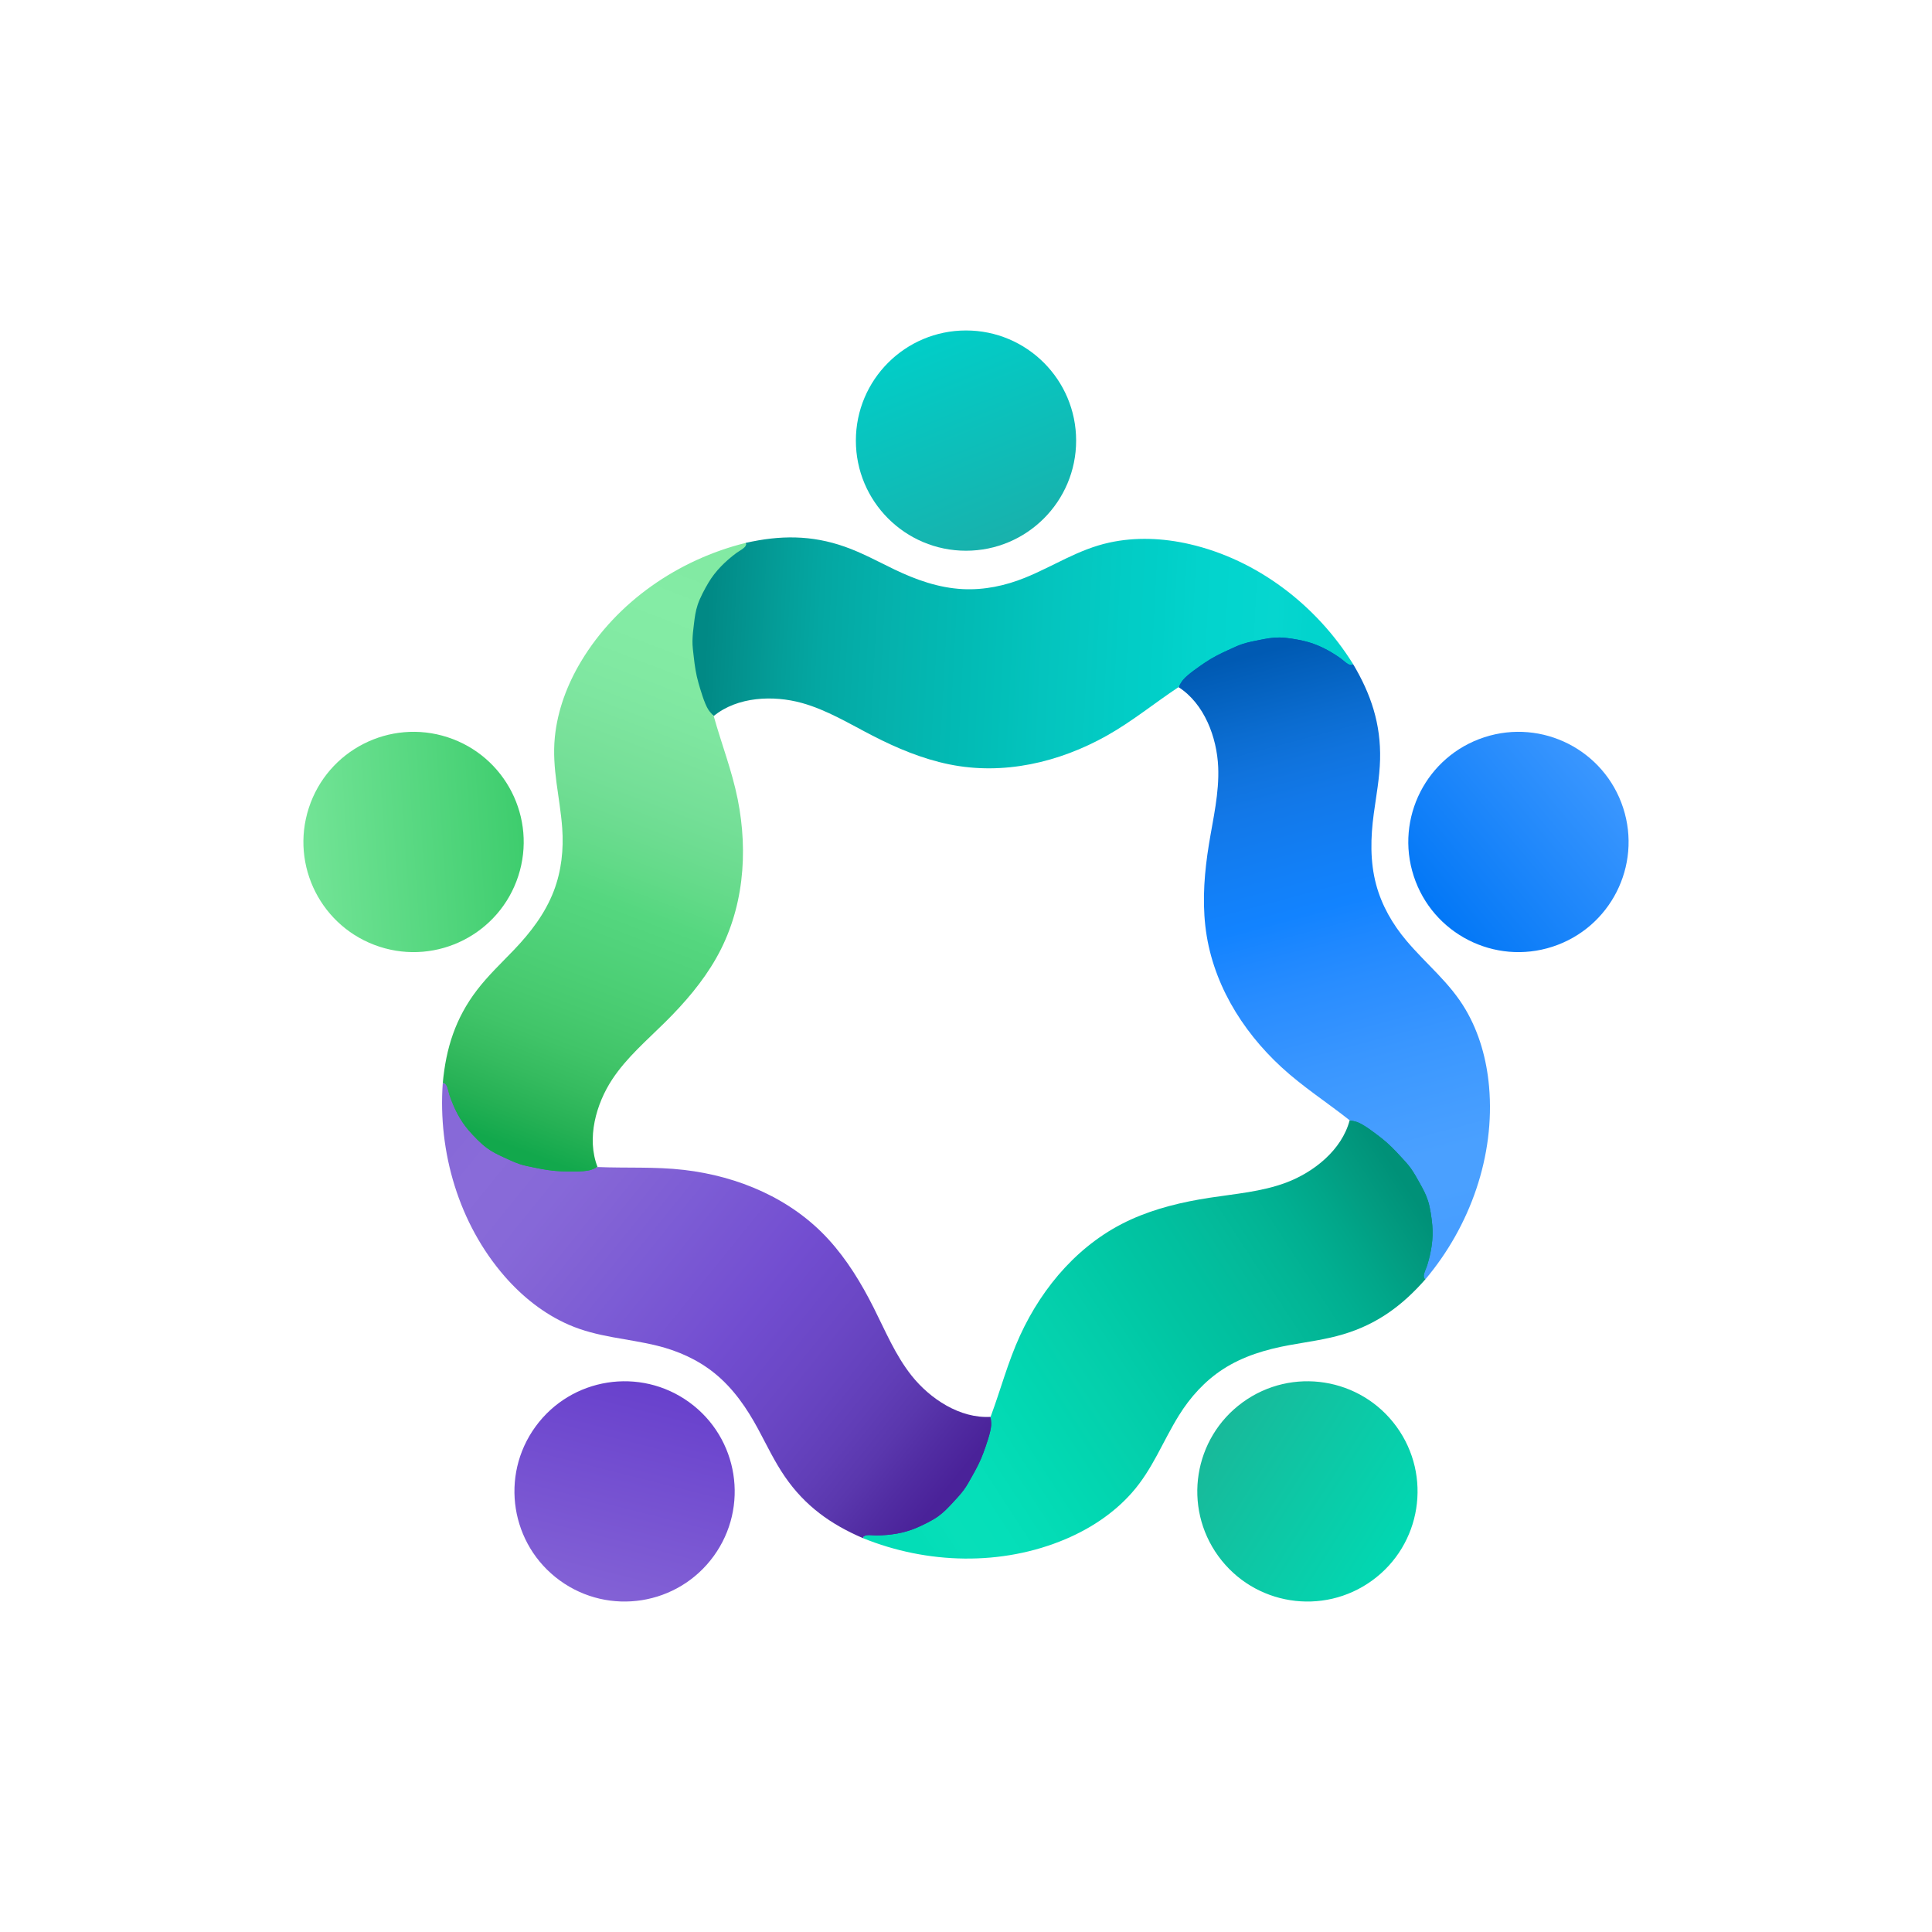
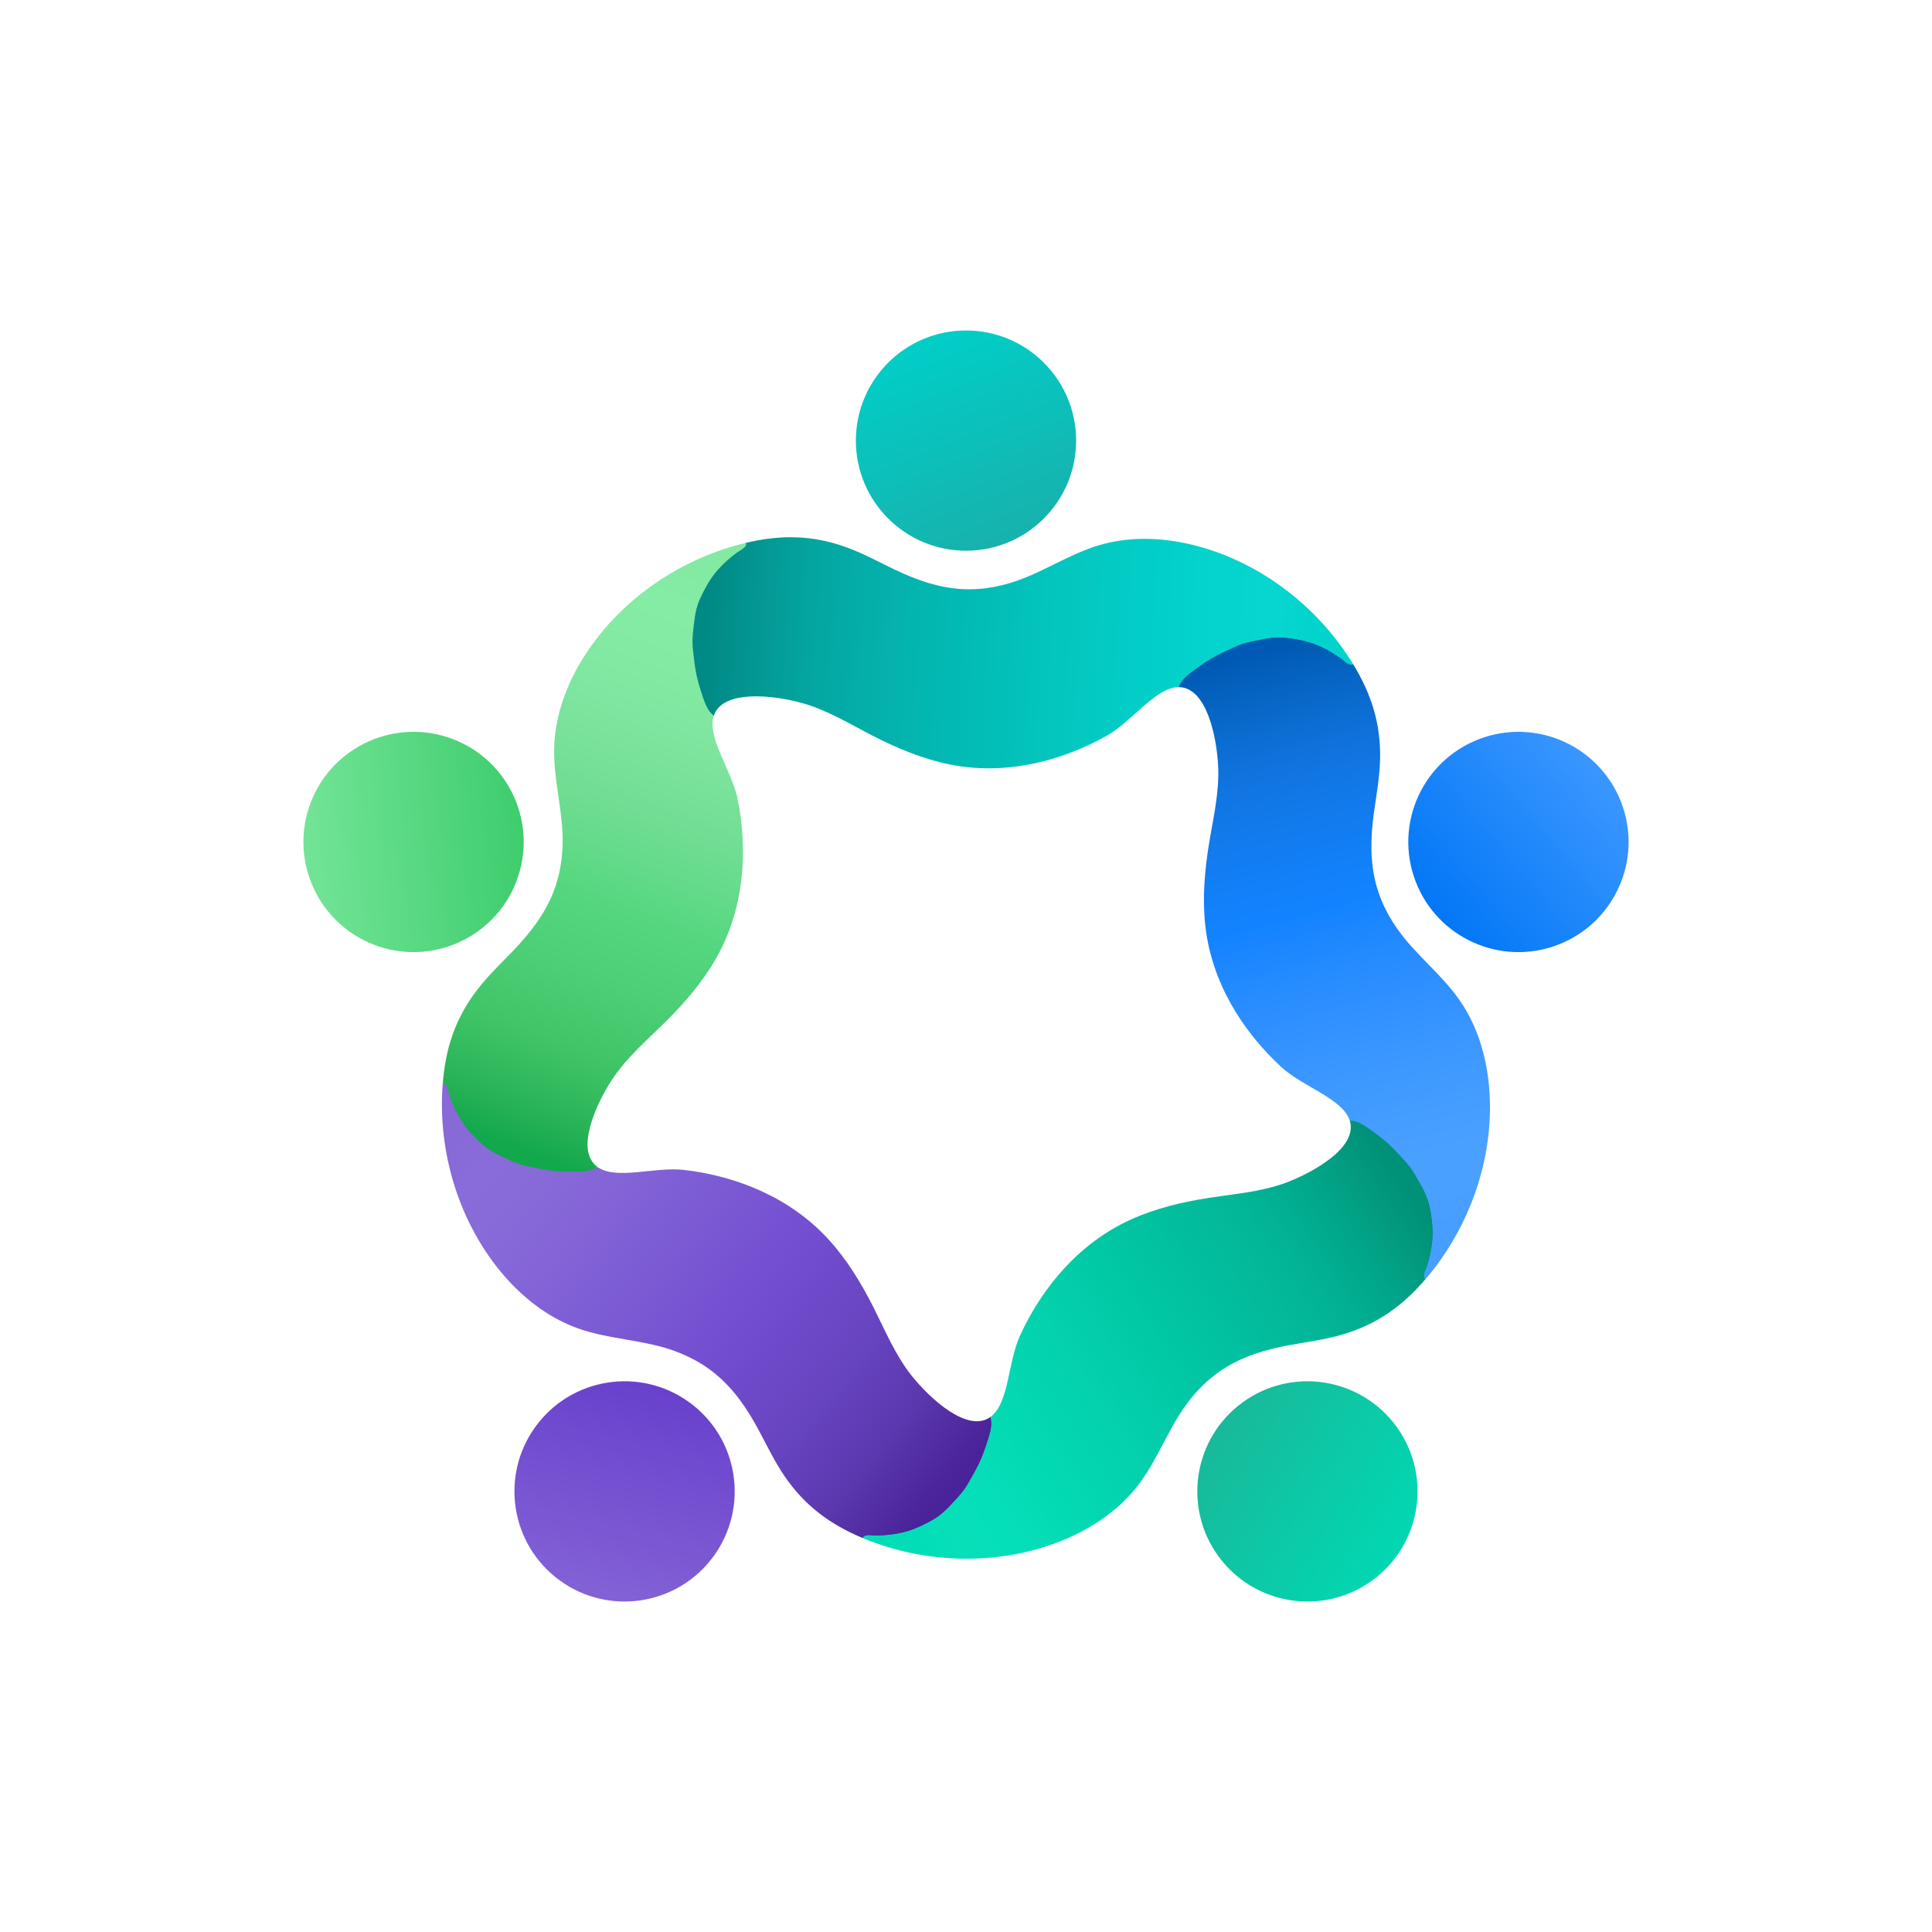
<svg xmlns="http://www.w3.org/2000/svg" width="512" height="512" viewBox="0 0 512 512" version="1.1" role="img" aria-label="Balsm">
  <rect x="0" y="0" width="512" height="512" fill="#FFFFFF" />
  <g transform="translate(69.6407,80.1107) scale(0.497622)" aria-label="Balsm">
    <defs>
-       <path id="sw-ribbon" d="M257.162 128.139C257.3 128.64 257.417 129.1 257.194 129.599C256.537 131.056 253.388 132.619 252.073 133.611C246.269 137.99 241.111 143.012 237.367 149.282C235.389 152.581 232.823 157.397 231.623 161.011C230.413 164.694 230.078 167.572 229.607 171.35C229.241 174.338 228.875 177.356 228.828 180.366C228.783 183.256 229.208 186.028 229.522 188.89C230.047 193.583 230.712 198.166 232.027 202.724C233.156 206.61 235.158 213.561 237.24 216.872C238.043 218.136 239.147 219.223 240.141 220.338C252.798 209.967 271.892 209.18 287.05 213.373C300.47 217.096 312.46 224.481 324.756 230.808C337.68 237.458 351.179 243.121 365.484 246.059C394.382 251.996 424.07 245.067 449.488 230.795C463.109 223.139 474.772 213.522 487.682 204.952C488.435 203.662 489.127 202.276 490.081 201.122C492.587 198.118 498.579 194.066 501.926 191.792C505.854 189.132 510.008 187.083 514.309 185.134C516.934 183.951 519.439 182.69 522.201 181.841C525.078 180.955 528.062 180.37 531.017 179.795C534.755 179.076 537.596 178.505 541.473 178.518C545.28 178.542 550.654 179.495 554.403 180.356C561.523 181.98 567.893 185.333 573.85 189.499C575.201 190.444 577.661 192.955 579.249 193.131C579.792 193.188 580.194 192.934 580.628 192.649C561.156 161.38 529.688 137.109 493.532 128.783C479.52 125.567 464.883 124.887 450.776 127.98C434.356 131.571 421.268 140.46 406.004 146.658C395.451 150.95 384.177 153.329 372.75 152.747C359.914 152.087 347.877 147.802 336.387 142.279C327.659 138.072 319.135 133.396 309.972 130.166C292.146 123.879 275.435 123.998 257.162 128.139Z" />
+       <path id="sw-ribbon" d="M257.162 128.139C257.3 128.64 257.417 129.1 257.194 129.599C256.537 131.056 253.388 132.619 252.073 133.611C246.269 137.99 241.111 143.012 237.367 149.282C235.389 152.581 232.823 157.397 231.623 161.011C230.413 164.694 230.078 167.572 229.607 171.35C229.241 174.338 228.875 177.356 228.828 180.366C228.783 183.256 229.208 186.028 229.522 188.89C230.047 193.583 230.712 198.166 232.027 202.724C233.156 206.61 235.158 213.561 237.24 216.872C238.043 218.136 239.147 219.223 240.141 220.338C244.653 206.066 271.892 209.18 287.05 213.373C300.47 217.096 312.46 224.481 324.756 230.808C337.68 237.458 351.179 243.121 365.484 246.059C394.382 251.996 424.07 245.067 449.488 230.795C463.109 223.139 475.443 205.049 487.682 204.952C488.435 203.662 489.127 202.276 490.081 201.122C492.587 198.118 498.579 194.066 501.926 191.792C505.854 189.132 510.008 187.083 514.309 185.134C516.934 183.951 519.439 182.69 522.201 181.841C525.078 180.955 528.062 180.37 531.017 179.795C534.755 179.076 537.596 178.505 541.473 178.518C545.28 178.542 550.654 179.495 554.403 180.356C561.523 181.98 567.893 185.333 573.85 189.499C575.201 190.444 577.661 192.955 579.249 193.131C579.792 193.188 580.194 192.934 580.628 192.649C561.647 161.481 529.688 137.109 493.532 128.783C479.52 125.567 464.883 124.887 450.776 127.98C434.356 131.571 421.268 140.46 406.004 146.658C395.451 150.95 384.177 153.329 372.75 152.747C359.914 152.087 347.877 147.802 336.387 142.279C327.659 138.072 319.135 133.396 309.972 130.166C292.146 123.879 275.564 123.775 257.162 128.139Z" />
      <path id="sw-seam" d="M256.52 129.05L256.52 129.08L256.51 129.10L256.51 129.12L256.51 129.13L256.50 129.15L256.50 129.17L256.49 129.18L256.49 129.20L256.48 129.22L256.47 129.23L256.47 129.25L256.49 129.20L256.31 129.49L256.05 129.75L255.70 130.03L255.27 130.31L254.78 130.58L254.24 130.84L253.68 131.08L253.11 131.30L252.55 131.52L252 131.73L251.47 131.94L250.98 132.18L249.27 132.99L247.60 133.89L245.99 134.89L244.49 136.03L243.11 137.32L241.78 138.66L240.49 140.05L239.25 141.48L238.06 142.97L236.91 144.51L235.82 146.10L234.81 147.71L234.27 148.62L233.73 149.56L233.18 150.55L232.62 151.57L232.07 152.62L231.52 153.68L230.99 154.76L230.48 155.84L230 156.92L229.55 157.99L229.14 159.04L228.78 160.06L228.47 161.05L228.19 162L227.95 162.93L227.74 163.84L227.55 164.73L227.38 165.62L227.24 166.50L227.10 167.37L226.98 168.25L226.86 169.14L226.75 170.05L226.63 170.98L226.54 171.74L226.45 172.49L226.36 173.25L226.27 174.02L226.19 174.79L226.11 175.57L226.04 176.35L225.98 177.13L225.92 177.92L225.88 178.72L225.85 179.52L225.83 180.33L225.83 181.12L225.84 181.90L225.88 182.68L225.93 183.44L225.99 184.19L226.05 184.93L226.13 185.67L226.21 186.39L226.30 187.11L226.38 187.82L226.46 188.52L226.54 189.23L226.68 190.41L226.82 191.60L226.98 192.79L227.14 193.98L227.33 195.17L227.52 196.37L227.74 197.56L227.97 198.76L228.23 199.95L228.51 201.15L228.81 202.35L229.14 203.54L229.45 204.60L229.78 205.74L230.15 206.98L230.59 208.27L231.15 209.57L231.80 210.86L232.52 212.13L233.29 213.35L234.07 214.51L234.84 215.59L235.59 216.58L236.29 217.44L236.52 217.71L236.74 217.95L236.96 218.18L237.17 218.41L237.39 218.63L237.61 218.85L237.83 219.07L238.05 219.28L238.26 219.49L238.47 219.71L238.68 219.92L238.88 220.14L240.06 219.06L239.86 218.84L239.67 218.62L239.48 218.40L239.30 218.17L239.13 217.94L238.97 217.71L238.81 217.48L238.66 217.24L238.52 217L238.40 216.76L238.28 216.52L238.19 216.31L237.86 215.37L237.58 214.30L237.34 213.12L237.14 211.85L236.95 210.52L236.75 209.17L236.52 207.82L236.24 206.50L235.90 205.24L235.54 204.04L235.21 202.91L234.91 201.91L234.61 200.81L234.34 199.73L234.08 198.64L233.85 197.55L233.63 196.45L233.43 195.35L233.25 194.24L233.08 193.12L232.92 191.99L232.77 190.85L232.64 189.71L232.50 188.55L232.42 187.83L232.34 187.12L232.25 186.41L232.17 185.71L232.10 185.02L232.03 184.34L231.96 183.67L231.91 183.01L231.87 182.35L231.84 181.70L231.83 181.06L231.83 180.41L231.84 179.71L231.87 179L231.91 178.29L231.96 177.58L232.02 176.86L232.08 176.13L232.16 175.41L232.23 174.67L232.32 173.94L232.40 173.20L232.49 172.46L232.58 171.72L232.70 170.80L232.81 169.91L232.92 169.06L233.04 168.24L233.16 167.45L233.29 166.67L233.44 165.90L233.60 165.14L233.78 164.37L233.98 163.59L234.21 162.78L234.47 161.96L234.76 161.13L235.11 160.24L235.50 159.31L235.93 158.35L236.40 157.37L236.88 156.37L237.39 155.38L237.91 154.40L238.43 153.45L238.95 152.53L239.45 151.65L239.92 150.85L240.84 149.38L241.79 147.99L242.80 146.64L243.86 145.33L244.96 144.05L246.11 142.81L247.31 141.61L248.54 140.42L249.72 139.16L250.86 137.83L252 136.45L253.16 135.05L253.40 134.76L253.73 134.41L254.13 134.02L254.57 133.60L255.04 133.17L255.52 132.72L256 132.27L256.46 131.82L256.90 131.37L257.31 130.91L257.65 130.44L257.90 130L257.96 129.87L257.98 129.80L258 129.74L258.02 129.68L258.04 129.61L258.06 129.55L258.07 129.49L258.08 129.43L258.09 129.36L258.10 129.30L258.11 129.24L258.11 129.19Z" />
      <circle id="sw-head" cx="374.5" cy="73.655" r="58.65" />
      <linearGradient id="sw-ribbon-axis" gradientUnits="userSpaceOnUse" x1="236.232" y1="170.556" x2="557.445" y2="187.401" />
      <linearGradient id="sw-gradient-aqua" href="#sw-ribbon-axis">
        <stop offset="0" stop-color="#018985" />
        <stop offset="0.062" stop-color="#03938F" />
        <stop offset="0.125" stop-color="#049E99" />
        <stop offset="0.188" stop-color="#04A7A2" />
        <stop offset="0.25" stop-color="#04ADA8" />
        <stop offset="0.312" stop-color="#05B2AD" />
        <stop offset="0.375" stop-color="#03B7B1" />
        <stop offset="0.435" stop-color="#02BBB5" />
        <stop offset="0.5" stop-color="#02C0B9" />
        <stop offset="0.562" stop-color="#04C4BE" />
        <stop offset="0.625" stop-color="#04C8C1" />
        <stop offset="0.688" stop-color="#02CCC5" />
        <stop offset="0.75" stop-color="#01CFC8" />
        <stop offset="0.812" stop-color="#03D3CC" />
        <stop offset="0.875" stop-color="#03D5CE" />
        <stop offset="0.938" stop-color="#06D6CF" />
        <stop offset="1" stop-color="#02D4CD" />
      </linearGradient>
      <linearGradient id="sw-gradient-blue" href="#sw-ribbon-axis">
        <stop offset="0" stop-color="#005AB3" />
        <stop offset="0.062" stop-color="#0563C1" />
        <stop offset="0.125" stop-color="#0B6CD0" />
        <stop offset="0.188" stop-color="#1073DD" />
        <stop offset="0.25" stop-color="#1278E8" />
        <stop offset="0.312" stop-color="#127CF0" />
        <stop offset="0.375" stop-color="#1280F8" />
        <stop offset="0.435" stop-color="#1283FF" />
        <stop offset="0.5" stop-color="#1F88FF" />
        <stop offset="0.562" stop-color="#298DFF" />
        <stop offset="0.625" stop-color="#3191FF" />
        <stop offset="0.688" stop-color="#3996FF" />
        <stop offset="0.75" stop-color="#3F9AFF" />
        <stop offset="0.812" stop-color="#459DFF" />
        <stop offset="0.875" stop-color="#4AA0FF" />
        <stop offset="0.938" stop-color="#4AA0FF" />
        <stop offset="1" stop-color="#479EFF" />
      </linearGradient>
      <linearGradient id="sw-gradient-emerald" href="#sw-ribbon-axis">
        <stop offset="0" stop-color="#009178" />
        <stop offset="0.062" stop-color="#029B80" />
        <stop offset="0.125" stop-color="#01A689" />
        <stop offset="0.188" stop-color="#01AF91" />
        <stop offset="0.25" stop-color="#02B696" />
        <stop offset="0.312" stop-color="#03BB9B" />
        <stop offset="0.375" stop-color="#01C09F" />
        <stop offset="0.435" stop-color="#01C4A2" />
        <stop offset="0.5" stop-color="#01C9A6" />
        <stop offset="0.562" stop-color="#03CDAA" />
        <stop offset="0.625" stop-color="#04D1AD" />
        <stop offset="0.688" stop-color="#02D5B0" />
        <stop offset="0.75" stop-color="#02D9B3" />
        <stop offset="0.812" stop-color="#04DCB6" />
        <stop offset="0.875" stop-color="#05DFB9" />
        <stop offset="0.938" stop-color="#07DFB9" />
        <stop offset="1" stop-color="#03DDB7" />
      </linearGradient>
      <linearGradient id="sw-gradient-violet" href="#sw-ribbon-axis">
        <stop offset="0" stop-color="#4A2299" />
        <stop offset="0.062" stop-color="#512CA2" />
        <stop offset="0.125" stop-color="#5A37AD" />
        <stop offset="0.188" stop-color="#613EB7" />
        <stop offset="0.25" stop-color="#6643BF" />
        <stop offset="0.312" stop-color="#6B47C5" />
        <stop offset="0.375" stop-color="#6E4ACB" />
        <stop offset="0.435" stop-color="#724DD0" />
        <stop offset="0.5" stop-color="#7652D2" />
        <stop offset="0.562" stop-color="#7957D3" />
        <stop offset="0.625" stop-color="#7C5CD5" />
        <stop offset="0.688" stop-color="#8060D5" />
        <stop offset="0.75" stop-color="#8464D6" />
        <stop offset="0.812" stop-color="#8668D8" />
        <stop offset="0.875" stop-color="#886AD8" />
        <stop offset="0.938" stop-color="#896BD9" />
        <stop offset="1" stop-color="#8769D8" />
      </linearGradient>
      <linearGradient id="sw-gradient-mint" href="#sw-ribbon-axis">
        <stop offset="0" stop-color="#12A84C" />
        <stop offset="0.062" stop-color="#26B155" />
        <stop offset="0.125" stop-color="#35BB5F" />
        <stop offset="0.188" stop-color="#40C468" />
        <stop offset="0.25" stop-color="#47CA6F" />
        <stop offset="0.312" stop-color="#4CCF75" />
        <stop offset="0.375" stop-color="#51D37B" />
        <stop offset="0.435" stop-color="#55D77F" />
        <stop offset="0.5" stop-color="#62DA88" />
        <stop offset="0.562" stop-color="#6CDC90" />
        <stop offset="0.625" stop-color="#74DF97" />
        <stop offset="0.688" stop-color="#7AE29B" />
        <stop offset="0.75" stop-color="#7EE6A0" />
        <stop offset="0.812" stop-color="#81E9A2" />
        <stop offset="0.875" stop-color="#83EBA4" />
        <stop offset="0.938" stop-color="#84ECA5" />
        <stop offset="1" stop-color="#82EAA3" />
      </linearGradient>
      <linearGradient id="sw-head-axis" gradientUnits="userSpaceOnUse" x1="351.006" y1="15.035" x2="397.934" y2="132.355" />
      <linearGradient id="sw-head-aqua" href="#sw-head-axis">
        <stop offset="0" stop-color="#00CFC9" />
        <stop offset="1" stop-color="#19B0AB" />
      </linearGradient>
      <linearGradient id="sw-head-blue" href="#sw-head-axis">
        <stop offset="0" stop-color="#3D98FF" />
        <stop offset="1" stop-color="#0076F6" />
      </linearGradient>
      <linearGradient id="sw-head-emerald" href="#sw-head-axis">
        <stop offset="0" stop-color="#00D9B3" />
        <stop offset="1" stop-color="#19B899" />
      </linearGradient>
      <linearGradient id="sw-head-violet" href="#sw-head-axis">
        <stop offset="0" stop-color="#8463D6" />
        <stop offset="1" stop-color="#673FCC" />
      </linearGradient>
      <linearGradient id="sw-head-mint" href="#sw-head-axis">
        <stop offset="0" stop-color="#75E598" />
        <stop offset="1" stop-color="#3CCC6C" />
      </linearGradient>
    </defs>
    <g id="sw-ring">
      <use href="#sw-seam" fill="url(#sw-gradient-aqua)" />
      <use href="#sw-seam" transform="rotate(72 374.5 383)" fill="url(#sw-gradient-blue)" />
      <use href="#sw-seam" transform="rotate(144 374.5 383)" fill="url(#sw-gradient-emerald)" />
      <use href="#sw-seam" transform="rotate(216 374.5 383)" fill="url(#sw-gradient-violet)" />
      <use href="#sw-seam" transform="rotate(288 374.5 383)" fill="url(#sw-gradient-mint)" />
      <use href="#sw-seam" fill="url(#sw-gradient-aqua)" />
      <use href="#sw-seam" transform="rotate(72 374.5 383)" fill="url(#sw-gradient-blue)" />
      <use href="#sw-seam" transform="rotate(144 374.5 383)" fill="url(#sw-gradient-emerald)" />
      <use href="#sw-seam" transform="rotate(216 374.5 383)" fill="url(#sw-gradient-violet)" />
      <use href="#sw-seam" transform="rotate(288 374.5 383)" fill="url(#sw-gradient-mint)" />
      <use href="#sw-seam" fill="url(#sw-gradient-aqua)" />
      <use href="#sw-seam" transform="rotate(72 374.5 383)" fill="url(#sw-gradient-blue)" />
      <use href="#sw-seam" transform="rotate(144 374.5 383)" fill="url(#sw-gradient-emerald)" />
      <use href="#sw-seam" transform="rotate(216 374.5 383)" fill="url(#sw-gradient-violet)" />
      <use href="#sw-seam" transform="rotate(288 374.5 383)" fill="url(#sw-gradient-mint)" />
      <use href="#sw-ribbon" fill="url(#sw-gradient-aqua)" />
      <use href="#sw-ribbon" transform="rotate(72 374.5 383)" fill="url(#sw-gradient-blue)" />
      <use href="#sw-ribbon" transform="rotate(144 374.5 383)" fill="url(#sw-gradient-emerald)" />
      <use href="#sw-ribbon" transform="rotate(216 374.5 383)" fill="url(#sw-gradient-violet)" />
      <use href="#sw-ribbon" transform="rotate(288 374.5 383)" fill="url(#sw-gradient-mint)" />
    </g>
    <g id="sw-heads">
      <use href="#sw-head" fill="url(#sw-head-aqua)" />
      <use href="#sw-head" transform="rotate(72 374.5 383)" fill="url(#sw-head-blue)" />
      <use href="#sw-head" transform="rotate(144 374.5 383)" fill="url(#sw-head-emerald)" />
      <use href="#sw-head" transform="rotate(216 374.5 383)" fill="url(#sw-head-violet)" />
      <use href="#sw-head" transform="rotate(288 374.5 383)" fill="url(#sw-head-mint)" />
    </g>
  </g>
</svg>
